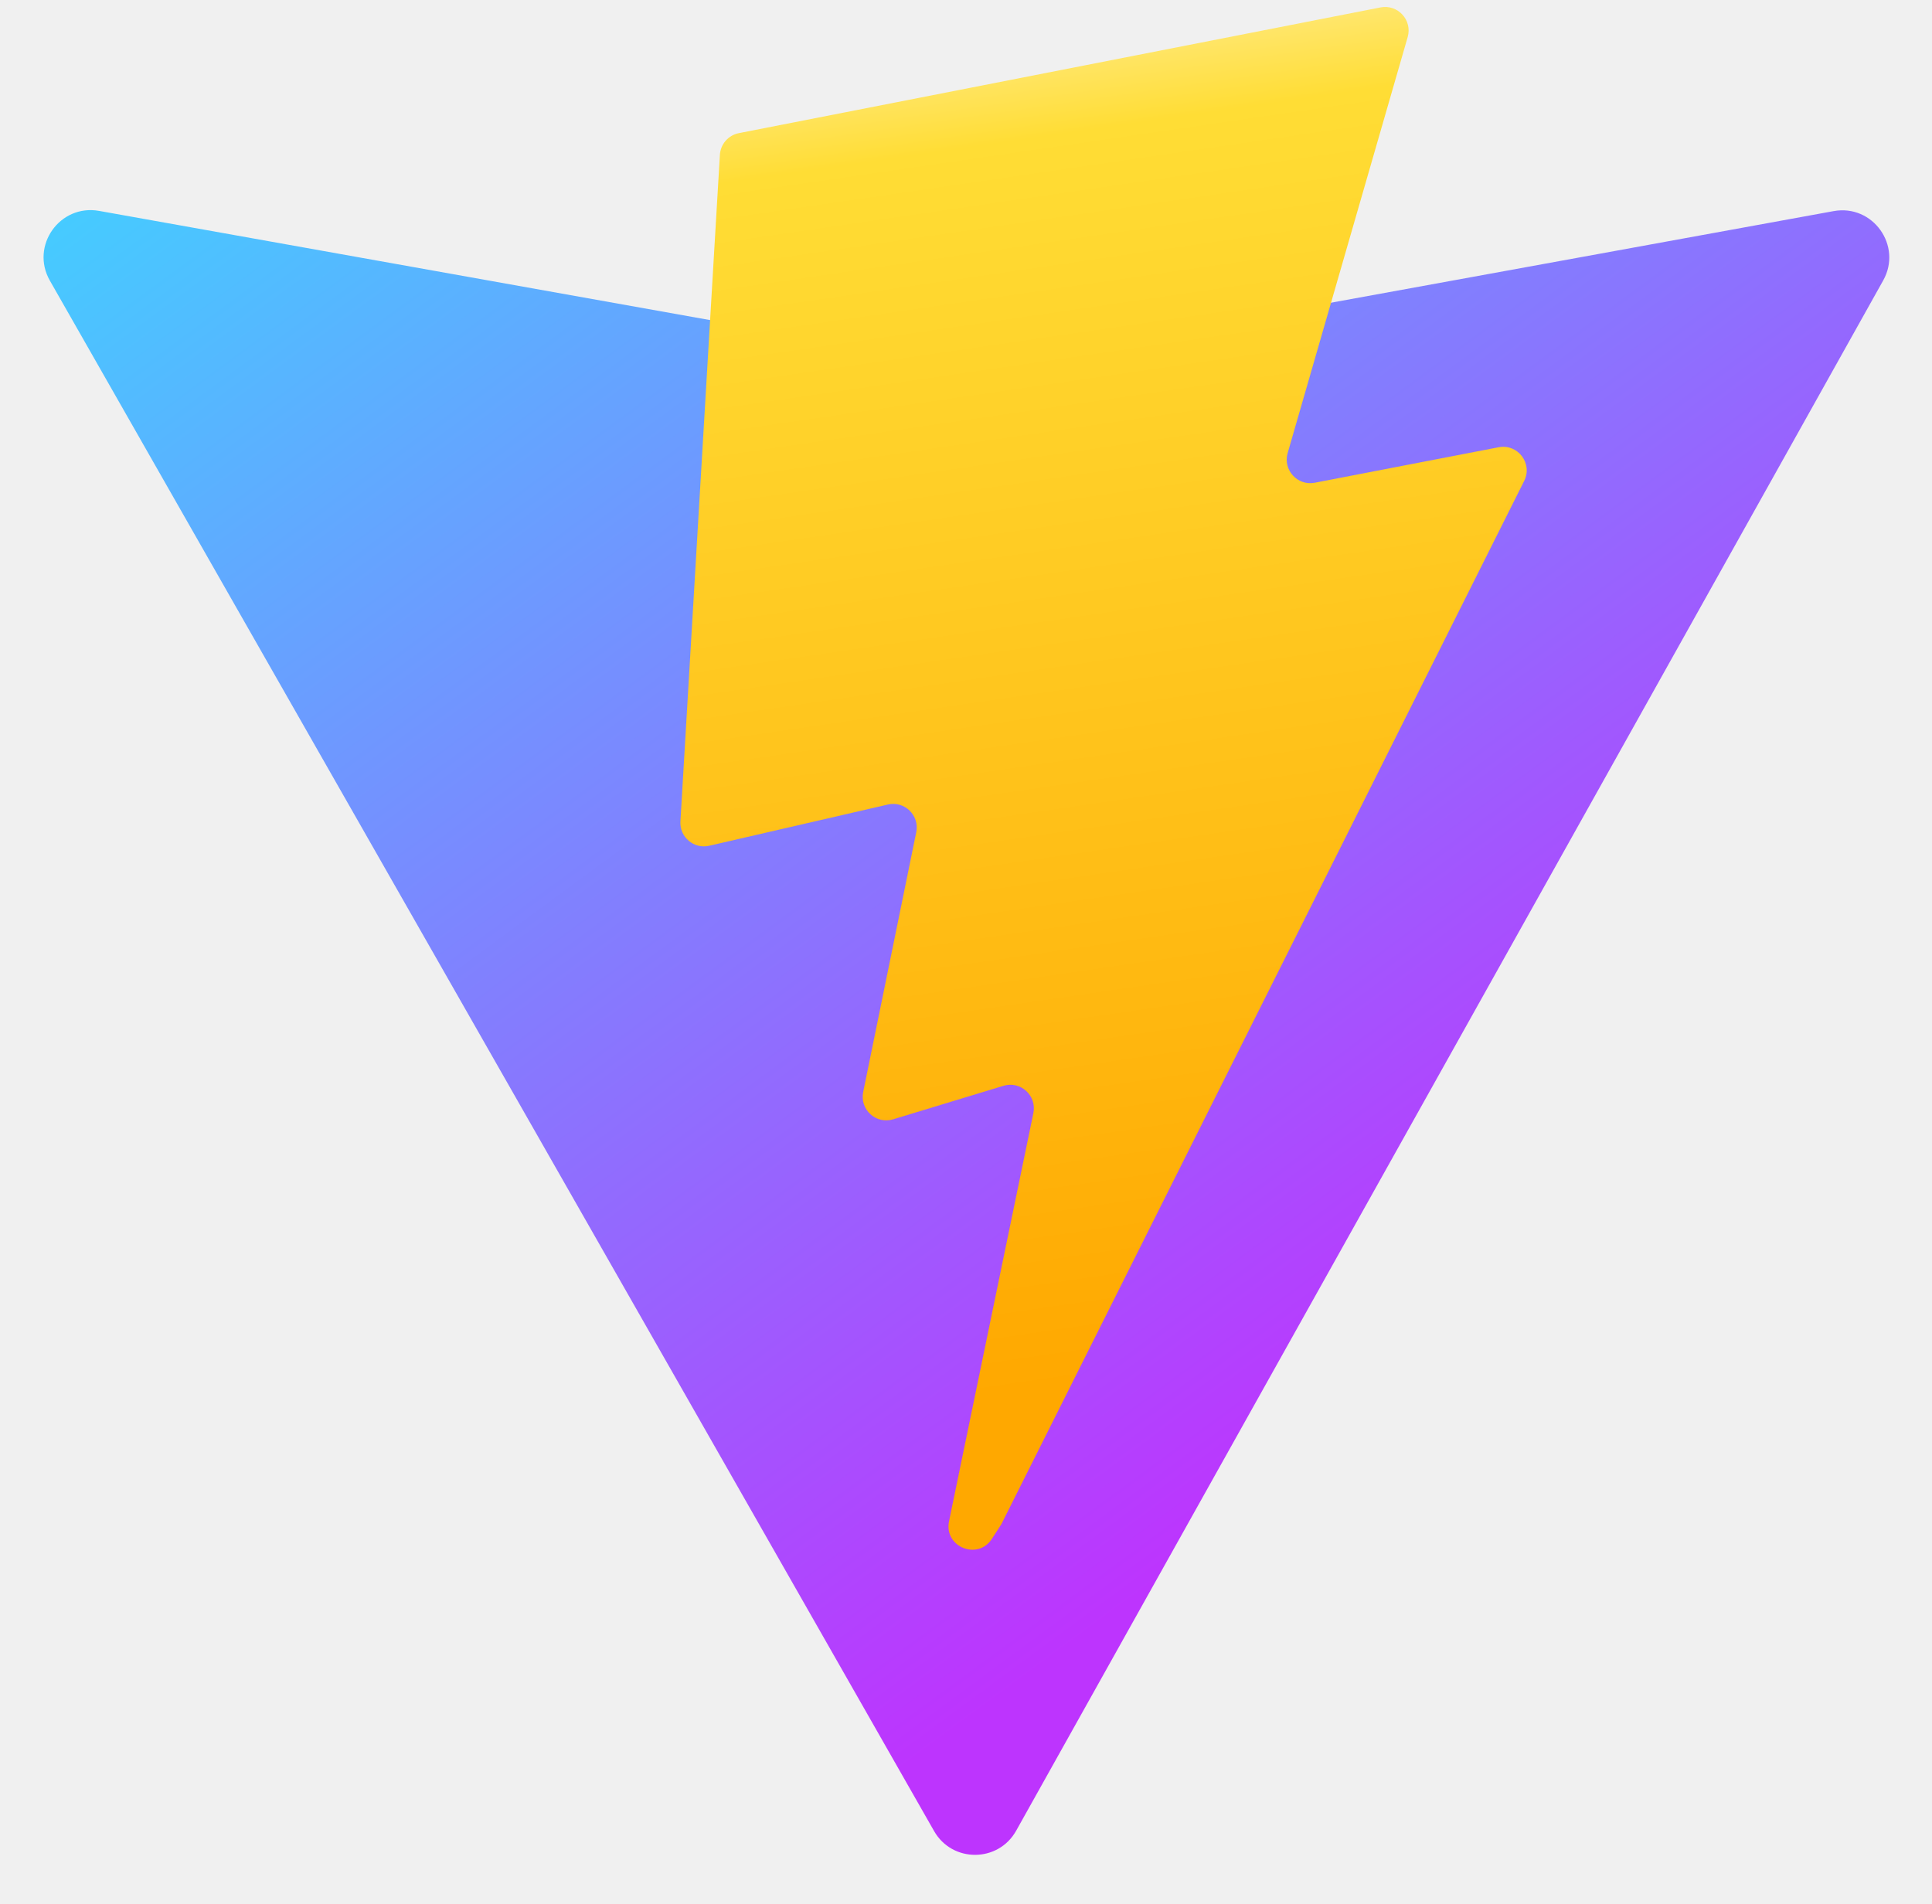
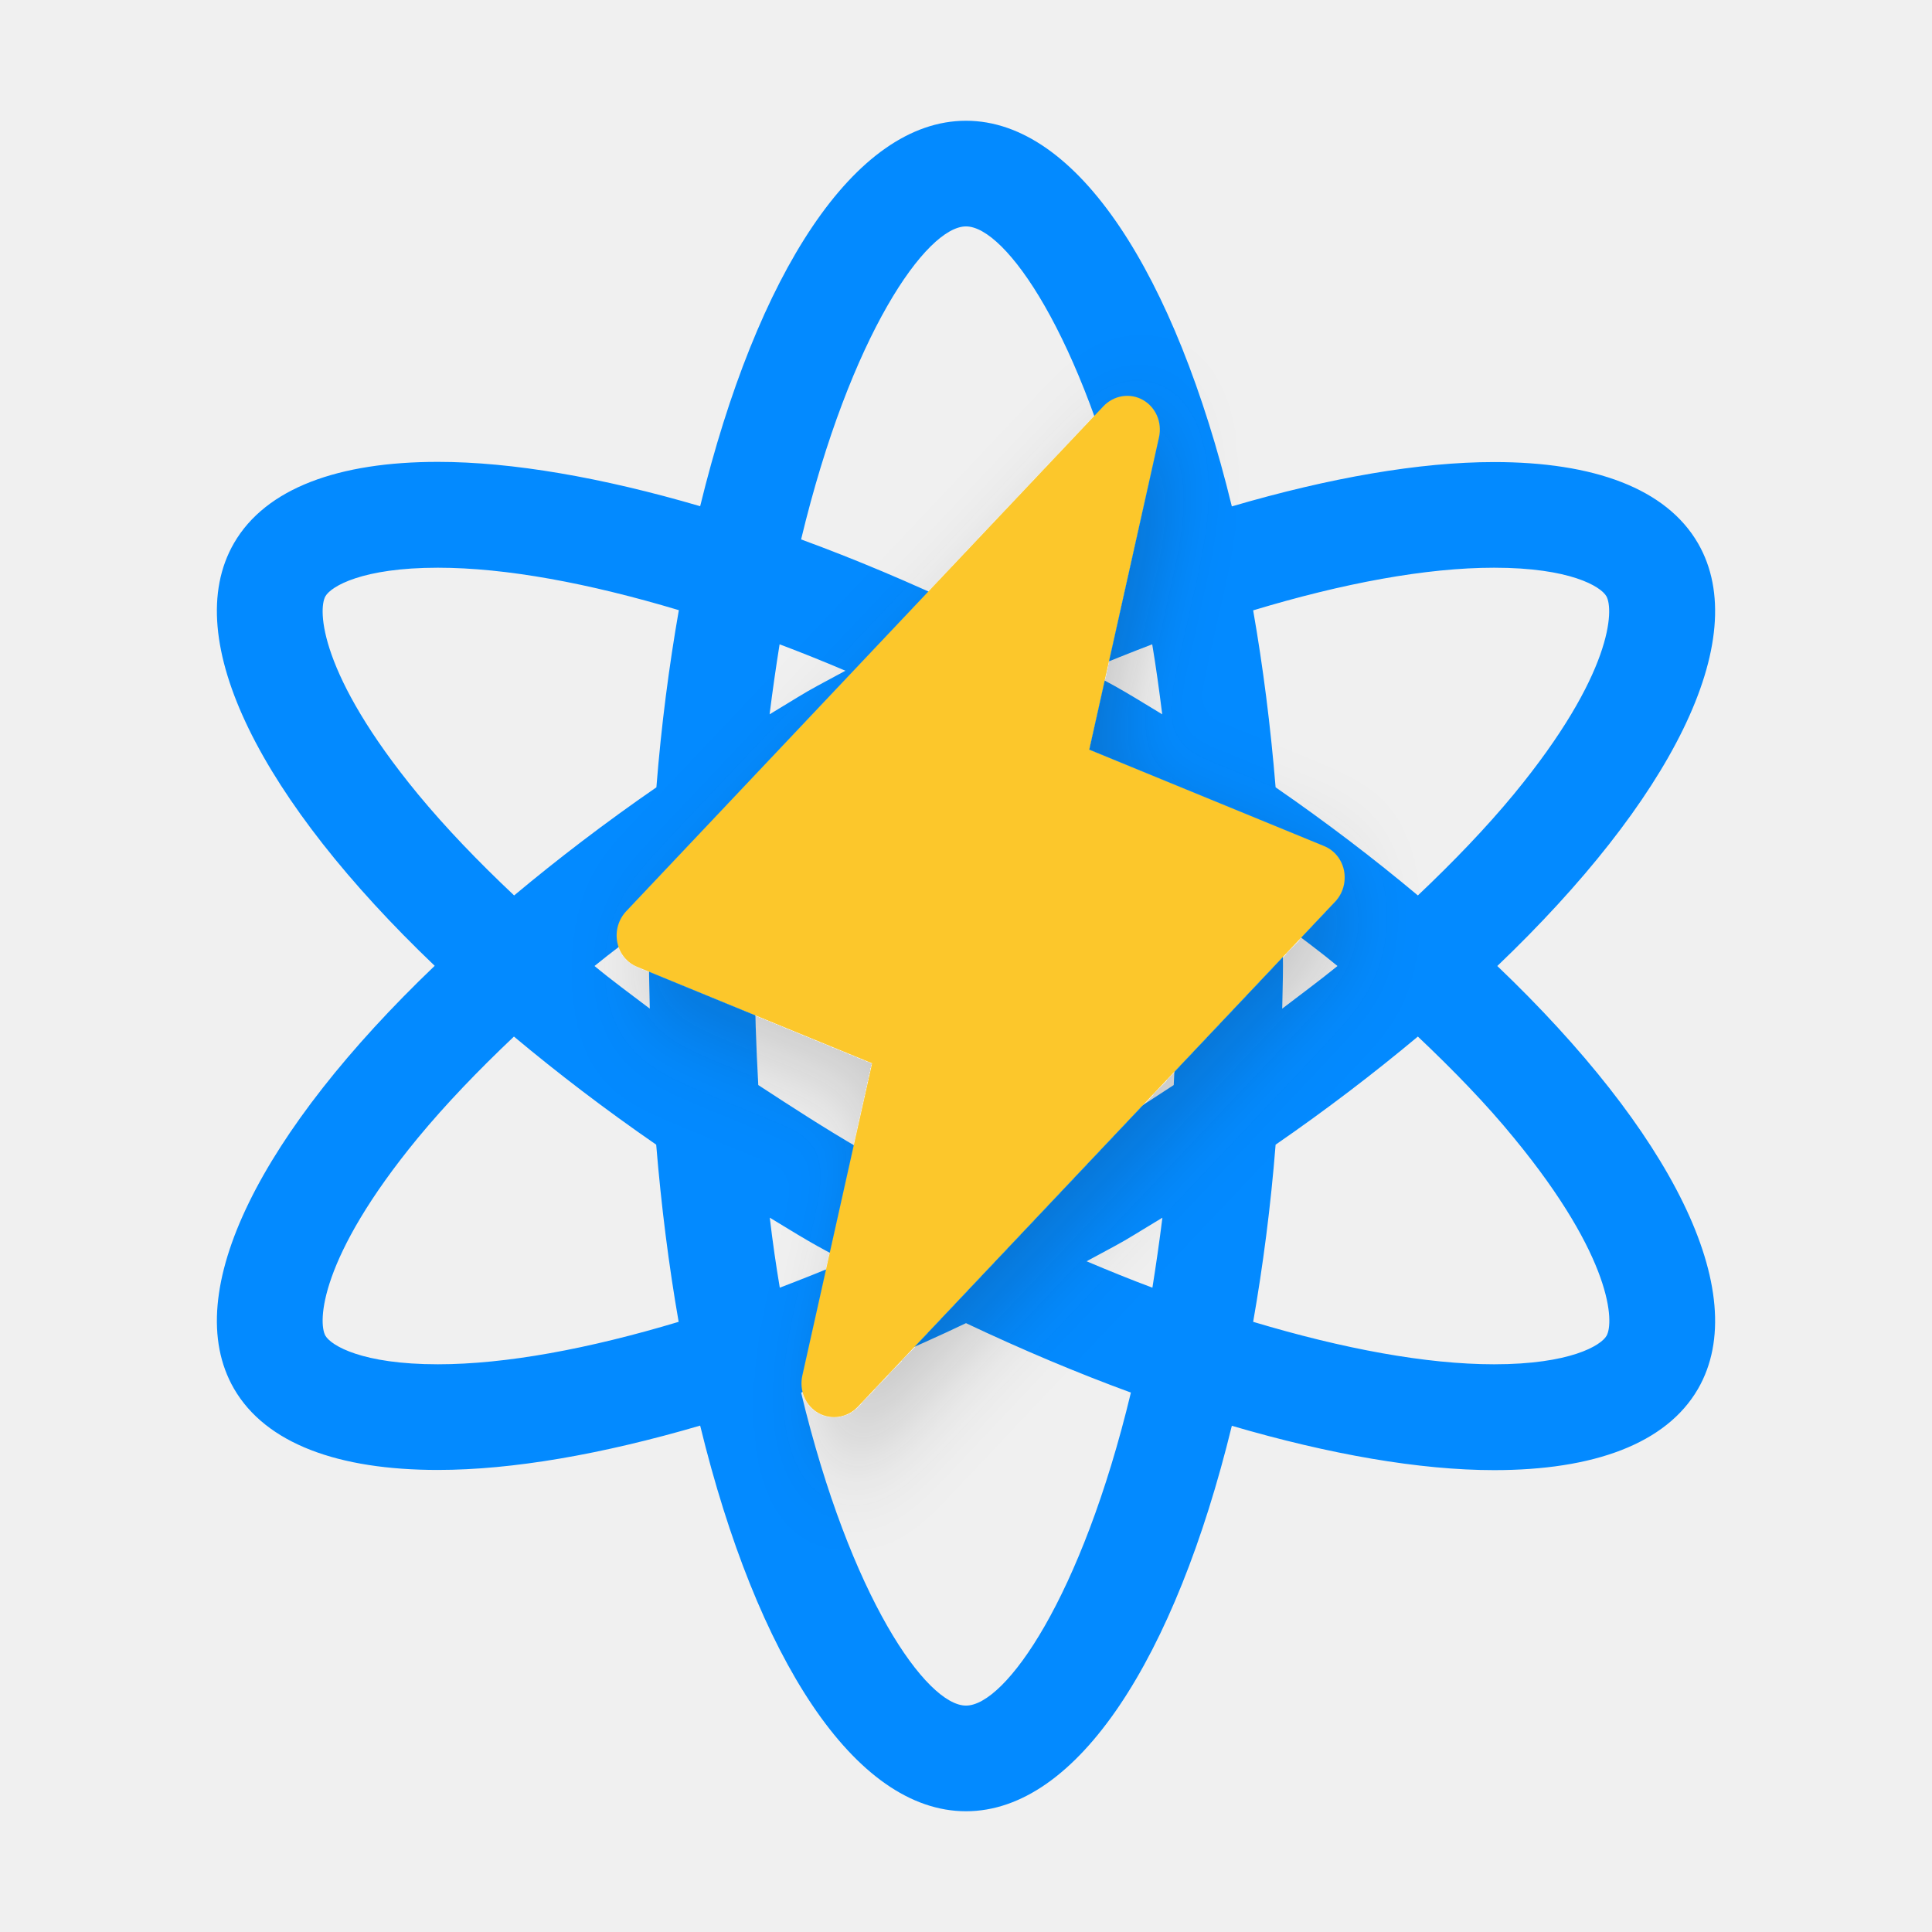
- <svg xmlns="http://www.w3.org/2000/svg" width="410" height="404" viewBox="0 0 410 404" fill="none">
-   <path d="M399.641 59.525L215.643 388.545C211.844 395.338 202.084 395.378 198.228 388.618L10.582 59.556C6.381 52.19 12.68 43.267 21.028 44.759L205.223 77.682C206.398 77.892 207.601 77.89 208.776 77.676L389.119 44.806C397.439 43.289 403.768 52.143 399.641 59.525Z" fill="url(#paint0_linear)" />
-   <path d="M292.965 1.574L156.801 28.255C154.563 28.694 152.906 30.59 152.771 32.866L144.395 174.33C144.198 177.662 147.258 180.248 150.51 179.498L188.42 170.749C191.967 169.931 195.172 173.055 194.443 176.622L183.18 231.775C182.422 235.487 185.907 238.661 189.532 237.56L212.947 230.446C216.577 229.344 220.065 232.527 219.297 236.242L201.398 322.875C200.278 328.294 207.486 331.249 210.492 326.603L212.5 323.5L323.454 102.072C325.312 98.365 322.108 94.137 318.036 94.923L279.014 102.454C275.347 103.161 272.227 99.746 273.262 96.158L298.731 7.867C299.767 4.273 296.636 0.855 292.965 1.574Z" fill="url(#paint1_linear)" />
-   <defs>
-     <linearGradient id="paint0_linear" x1="6" y1="33" x2="235" y2="344" gradientUnits="userSpaceOnUse">
-       <stop stop-color="#41D1FF" />
-       <stop offset="1" stop-color="#BD34FE" />
-     </linearGradient>
-     <linearGradient id="paint1_linear" x1="194.651" y1="8.818" x2="236.076" y2="292.989" gradientUnits="userSpaceOnUse">
-       <stop stop-color="#FFEA83" />
-       <stop offset="0.083" stop-color="#FFDD35" />
-       <stop offset="1" stop-color="#FFA800" />
-     </linearGradient>
+ <svg xmlns="http://www.w3.org/2000/svg" class="svg-icon" style="width: 1em; height: 1em;vertical-align: middle;fill: currentColor;overflow: hidden;" viewBox="0 0 1024 1024" version="1.1" id="svg136" width="512" height="512">
+   <defs id="defs140">
+     <clipPath clipPathUnits="userSpaceOnUse" id="clipPath2235">
+       <rect width="165" height="165" fill="#ffffff" id="rect2237" x="0" y="0" style="stroke-width:1" />
+     </clipPath>
+     <filter id="filter0_d_301_2" x="1.39" y="10.443" width="167.163" height="153.9" filterUnits="userSpaceOnUse" color-interpolation-filters="sRGB">
+       <feFlood flood-opacity="0" result="BackgroundImageFix" id="feFlood1708" />
+       <feColorMatrix in="SourceAlpha" type="matrix" values="0 0 0 0 0 0 0 0 0 0 0 0 0 0 0 0 0 0 127 0" result="hardAlpha" id="feColorMatrix1710" />
+       <feOffset dx="2" dy="3" id="feOffset1712" />
+       <feGaussianBlur stdDeviation="4" id="feGaussianBlur1714" />
+       <feComposite in2="hardAlpha" operator="out" id="feComposite1716" />
+       <feColorMatrix type="matrix" values="0 0 0 0 0.108 0 0 0 0 0.108 0 0 0 0 0.108 0 0 0 0.2 0" id="feColorMatrix1718" />
+       <feBlend mode="normal" in2="BackgroundImageFix" result="effect1_dropShadow_301_2" id="feBlend1720" />
+       <feBlend mode="normal" in="SourceGraphic" in2="effect1_dropShadow_301_2" result="shape" id="feBlend1722" />
+     </filter>
  </defs>
+   <path d="M793.6 512C885 424.7 929.5 339.1 900 288c-16.9-29.2-55.4-43.1-108.1-43.1-39.5 0-87.1 8.3-139 23.5C622.9 145.4 571.1 64 512 64s-110.9 81.4-140.9 204.3c-51.9-15.2-99.6-23.5-139-23.5-52.6 0-91.2 13.9-108.1 43.1-29.5 51.1 15 136.7 106.4 224C139 599.3 94.5 684.9 124 736c16.9 29.2 55.4 43.1 108.1 43.1 39.5 0 87.1-8.3 139-23.5 30 123 81.8 204.4 140.9 204.4s110.9-81.4 140.9-204.3c51.9 15.2 99.6 23.5 139 23.5 52.6 0 91.2-13.9 108.1-43.1 29.5-51.2-15-136.8-106.4-224.1z m-1.7-211.1c40.2 0 56.5 9.9 59.5 15.1 4 6.9 3.6 41-49 104.9-14.7 17.8-32 35.8-50.9 53.7-23.2-19.4-48.3-38.6-75.4-57.3-2.7-32.8-6.7-64.1-11.9-93.8 47.7-14.4 91.7-22.6 127.7-22.6zM568 609c-18.6 10.7-37.3 20.6-56 30-18.7-9.4-37.4-19.3-56-30-18.8-10.9-36.5-22.4-54.1-33.9-1.1-20.3-1.9-41.1-1.9-63.1s0.8-42.8 1.9-63.1c17.6-11.5 35.3-23 54.1-33.9 18.6-10.7 37.3-20.6 56-30 18.7 9.4 37.4 19.3 56 30 18.8 10.9 36.5 22.4 54.1 33.9 1.1 20.3 1.9 41.1 1.9 63.1s-0.8 42.8-1.9 63.1c-17.6 11.5-35.3 23-54.1 33.9z m48.1 36.4c-1.6 12.8-3.4 25.2-5.3 37.1-11.5-4.3-23.1-9-34.9-14 6.7-3.7 13.4-7.1 20.2-11 6.8-4 13.3-8.1 20-12.1z m-167.9 23.1c-11.8 5-23.4 9.6-34.9 14-2-11.9-3.8-24.3-5.3-37.1 6.7 4 13.2 8.1 20.1 12.1 6.6 3.9 13.3 7.3 20.1 11zM344.4 534.6c-9.9-7.5-20-14.9-29.3-22.6 9.3-7.6 19.4-15 29.3-22.6-0.1 7.5-0.4 14.9-0.4 22.6s0.3 15 0.4 22.6z m63.5-156c1.6-12.8 3.4-25.2 5.3-37.1 11.5 4.3 23.1 9 34.9 14-6.7 3.7-13.4 7.1-20.2 11-6.8 4-13.3 8.1-20 12.1z m167.9-23.1c11.8-5 23.4-9.6 34.9-14 2 11.9 3.7 24.3 5.3 37.1-6.7-4-13.2-8.1-20.1-12.1-6.6-3.9-13.3-7.3-20.1-11z m103.8 133.9c9.9 7.5 20 14.9 29.3 22.6-9.3 7.6-19.4 15-29.3 22.6 0.1-7.5 0.4-14.9 0.4-22.6s-0.3-15-0.4-22.6zM512 120c20.9 0 61.3 57.3 87.4 165.9-28.4 10.4-57.6 22.6-87.4 36.8-29.8-14.1-59-26.4-87.4-36.8C450.7 177.3 491.1 120 512 120zM221.5 420.9c-52.6-63.9-53-98-49-104.9 3-5.2 19.4-15.1 59.6-15.1 36 0 80 8.2 127.7 22.5-5.2 29.7-9.3 61-11.9 93.9-27.1 18.7-52.3 38-75.4 57.3-19-17.9-36.3-35.9-51-53.7z m10.6 302.2c-40.2 0-56.5-9.9-59.6-15.1-4-6.9-3.6-41 49-104.9 14.7-17.8 32-35.8 50.9-53.7 23.2 19.4 48.3 38.6 75.4 57.3 2.7 32.8 6.7 64.1 11.9 93.9-47.6 14.3-91.6 22.5-127.6 22.5zM512 904c-20.9 0-61.3-57.3-87.4-165.9 28.4-10.4 57.6-22.6 87.4-36.8 29.8 14.1 59 26.4 87.4 36.8C573.3 846.7 532.9 904 512 904z m339.5-196c-3 5.2-19.4 15.1-59.6 15.1-36 0-80-8.2-127.7-22.5 5.2-29.7 9.3-61 11.9-93.9 27.1-18.7 52.3-38 75.4-57.3 18.9 17.9 36.3 35.8 50.9 53.7 52.6 63.9 53.1 98 49.1 104.9z" id="path132" style="fill:#038aff;fill-opacity:1" />
+   <path d="M 120.831,57.254 84.693,109.505 c -0.383,0.554 -0.937,0.969 -1.578,1.182 -0.641,0.213 -1.334,0.211 -1.974,-0.003 -0.64,-0.215 -1.191,-0.632 -1.571,-1.187 -0.38,-0.556 -0.567,-1.22 -0.533,-1.891 l 1.446,-28.848 -23.349,-4.952 c -0.499,-0.106 -0.964,-0.332 -1.354,-0.66 -0.39,-0.327 -0.692,-0.746 -0.881,-1.218 -0.188,-0.472 -0.257,-0.983 -0.2,-1.488 0.057,-0.505 0.239,-0.988 0.528,-1.407 L 91.368,16.784 c 0.383,-0.554 0.937,-0.969 1.578,-1.182 0.641,-0.213 1.334,-0.212 1.974,0.003 0.64,0.215 1.191,0.632 1.571,1.187 0.38,0.555 0.567,1.219 0.533,1.891 l -1.446,28.848 23.349,4.951 c 0.499,0.106 0.964,0.333 1.354,0.66 0.39,0.328 0.692,0.746 0.88,1.218 0.189,0.472 0.257,0.983 0.2,1.488 -0.057,0.505 -0.239,0.988 -0.529,1.407 z" fill="#fcc72b" id="path1698" style="filter:url(#filter0_d_301_2)" clip-path="url(#clipPath2235)" transform="matrix(5.546744,0.9619597,-1.003703,5.78744,94.865,30.32296)" />
</svg>
